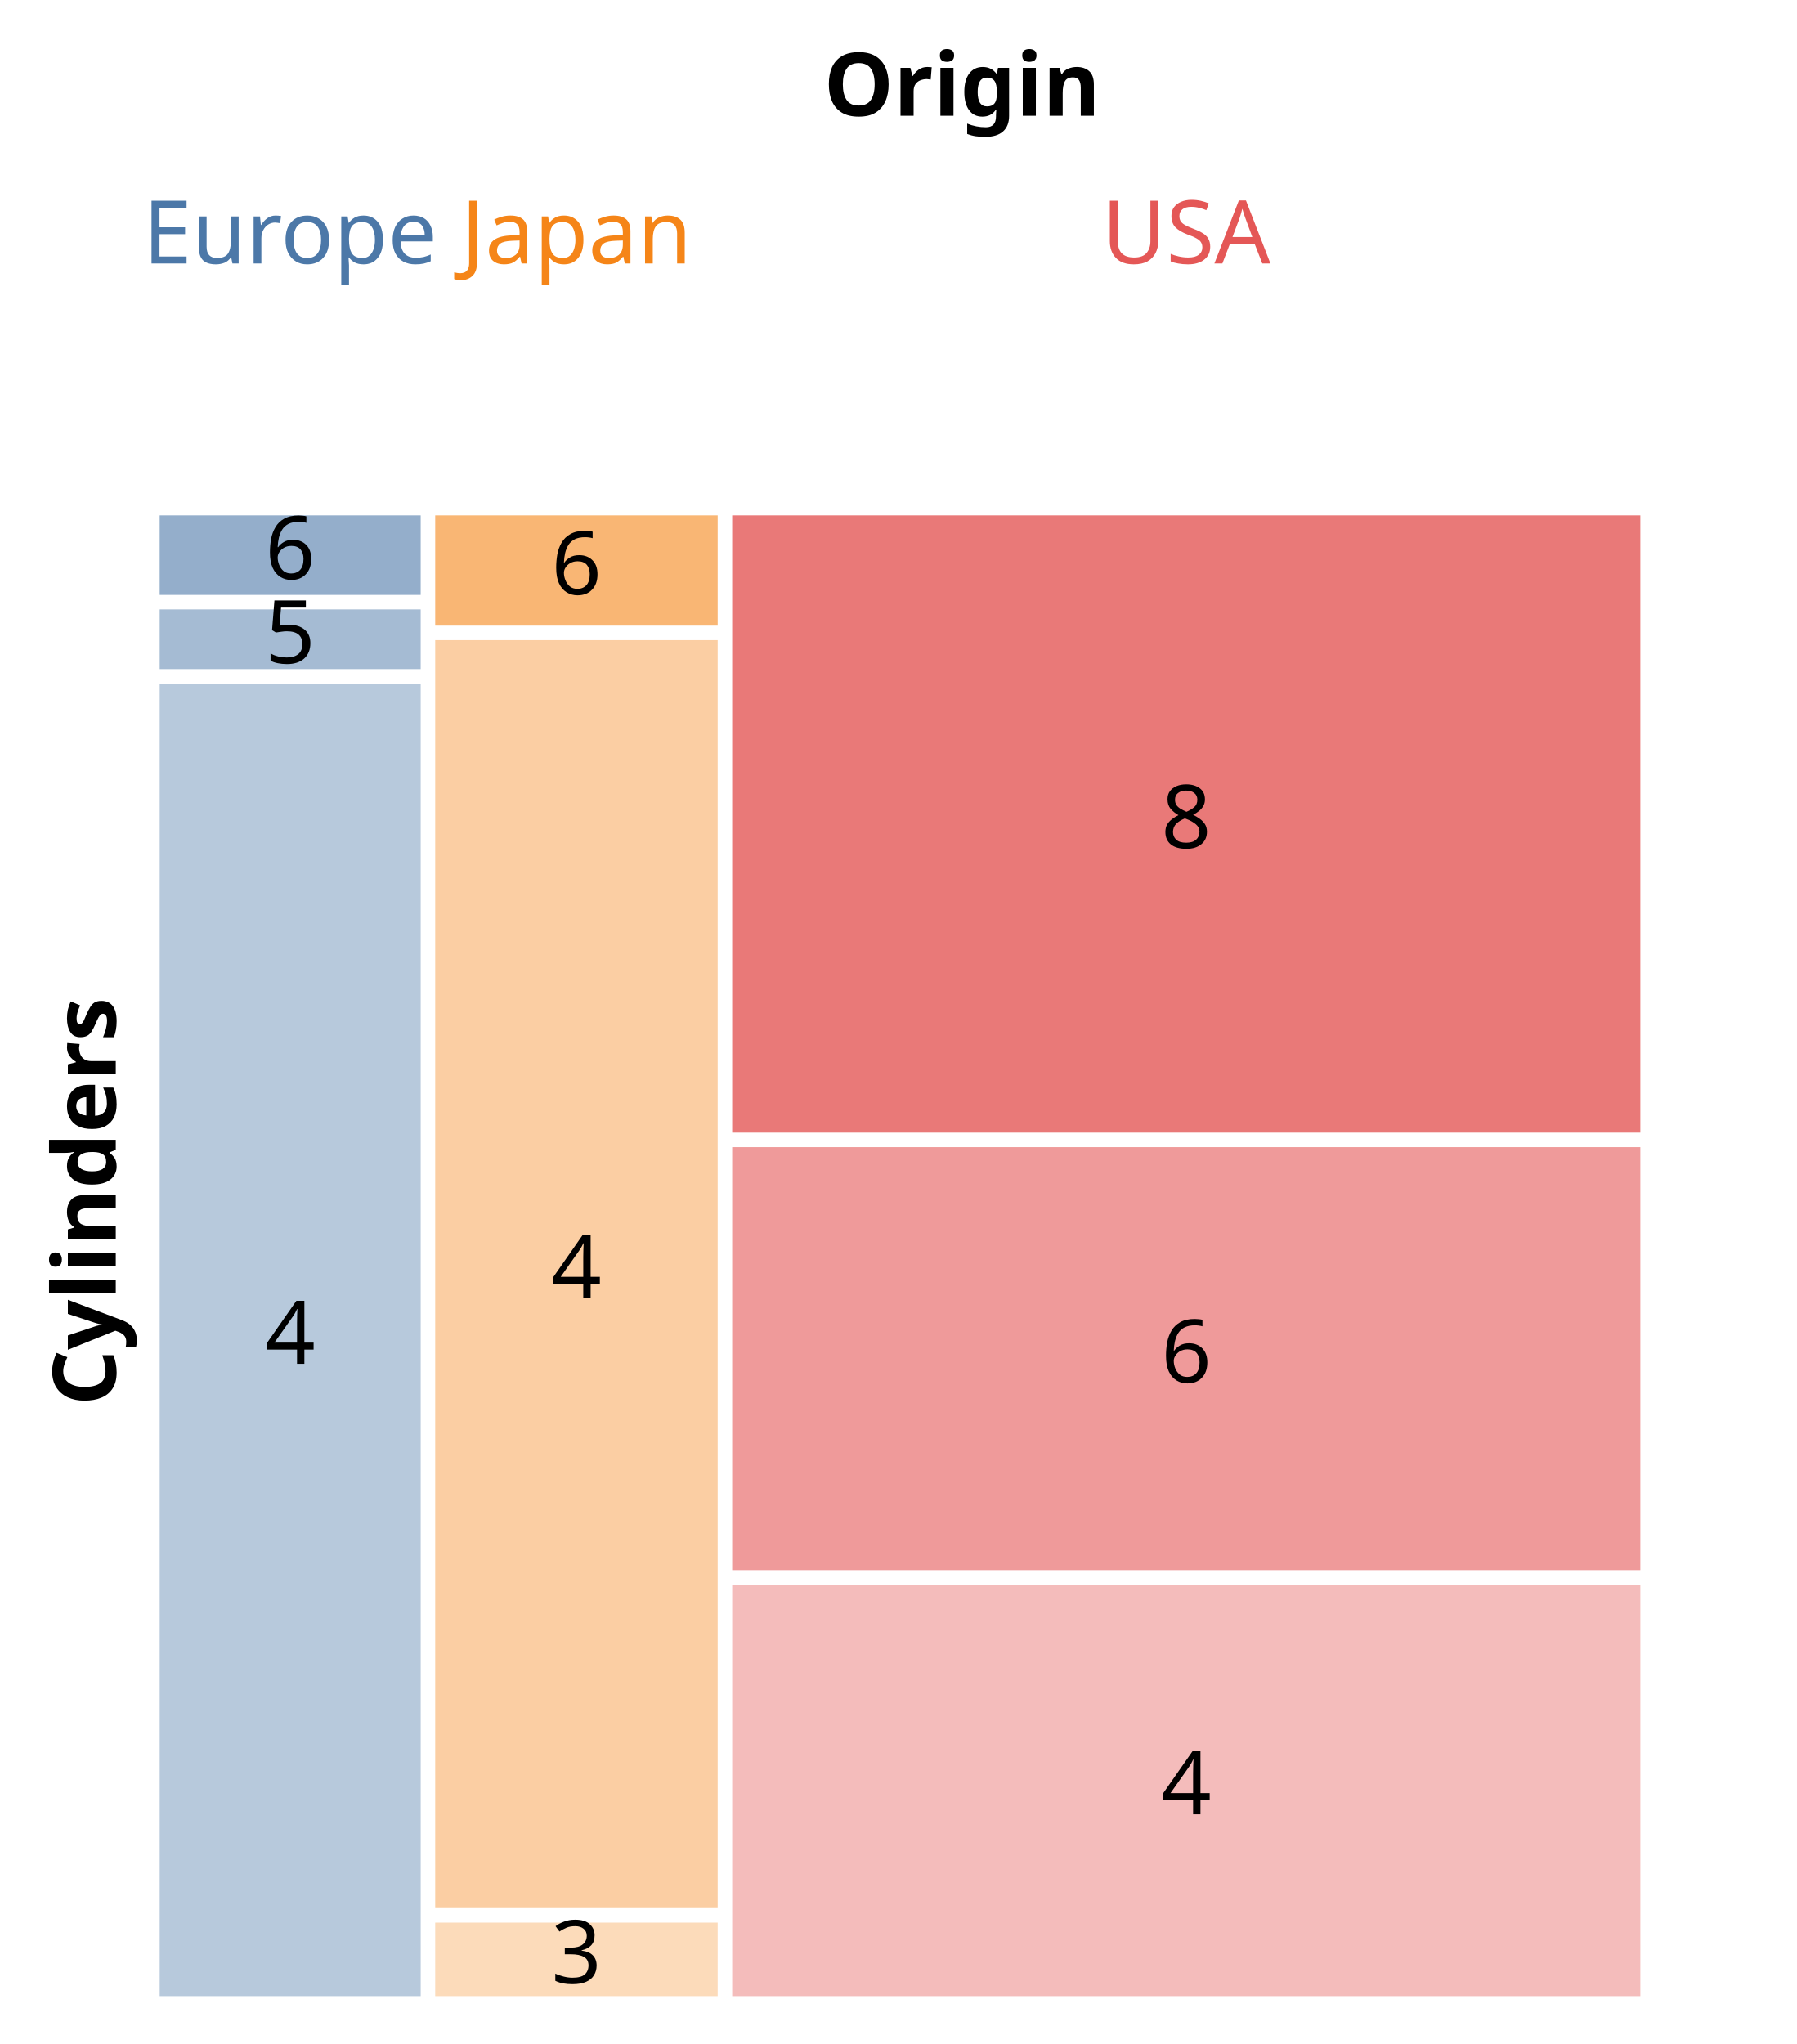
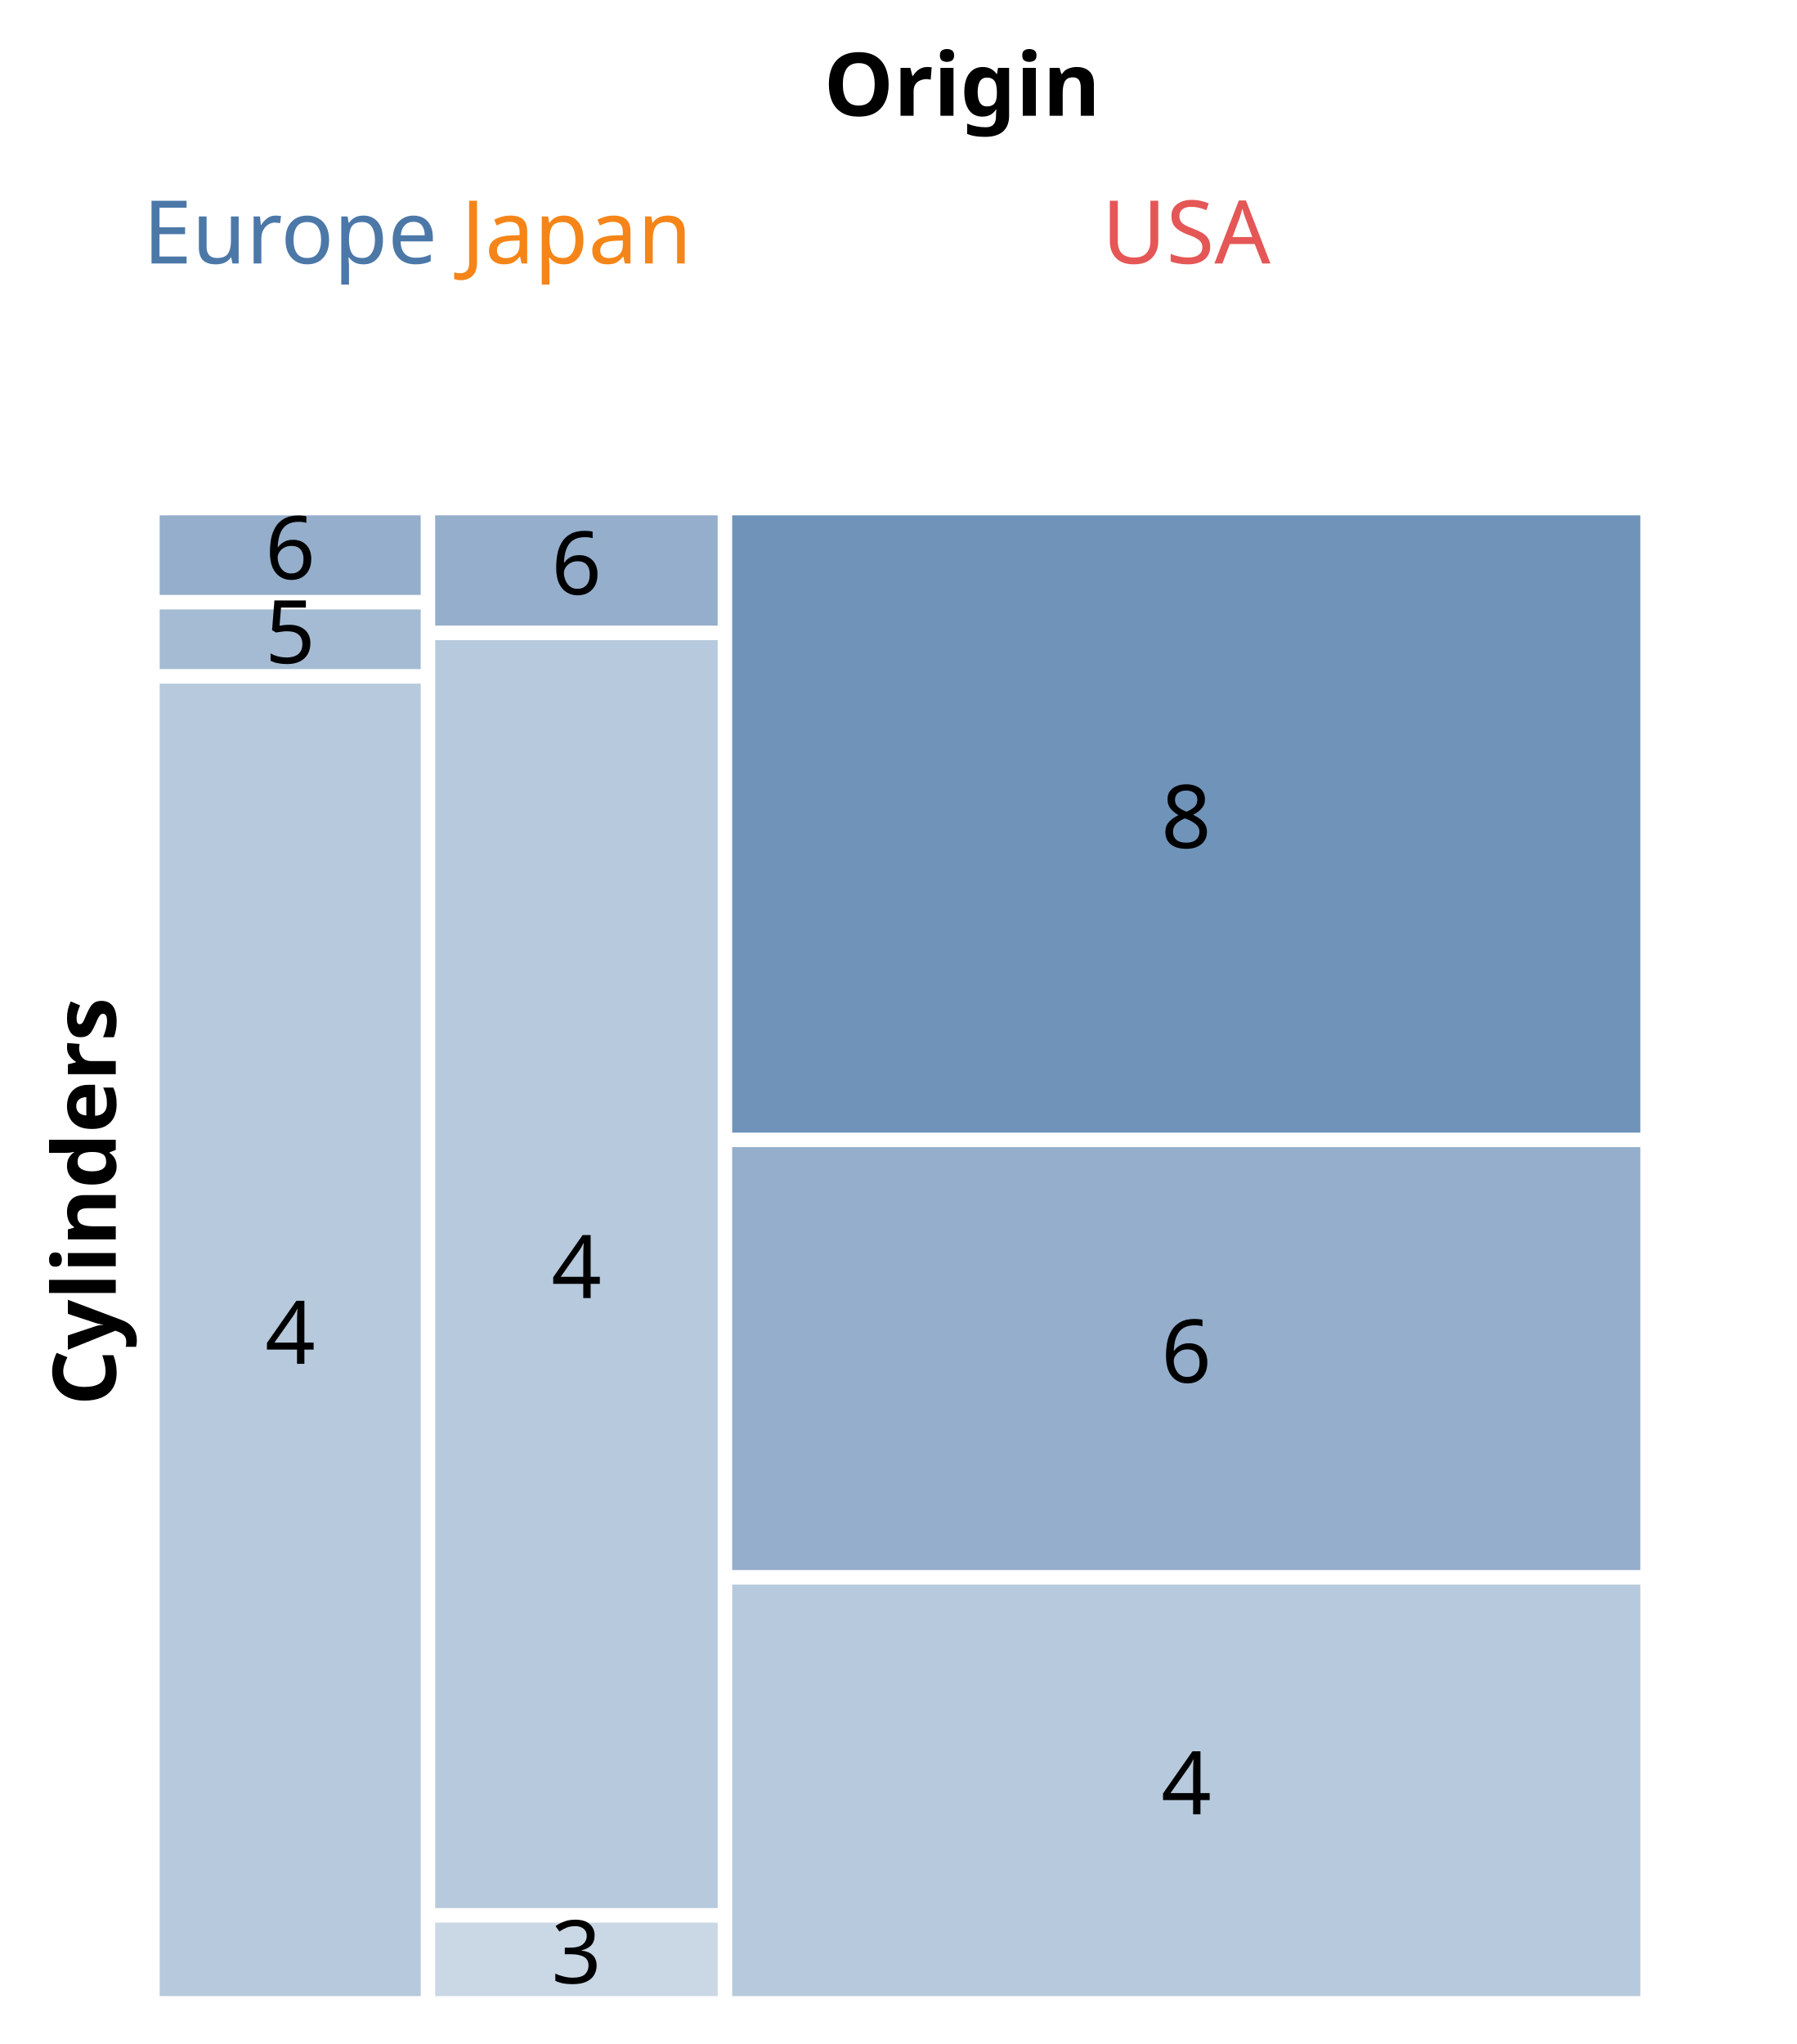
<svg xmlns="http://www.w3.org/2000/svg" class="marks" width="225" height="256" viewBox="0 0 225 256" version="1.1">
  <g transform="translate(20,20)">
    <g class="mark-group role-frame root">
      <g transform="translate(0,0)">
        <path class="background" d="M0,0h200v0h-200Z" style="fill: none;" />
        <g>
          <g class="mark-group role-scope concat_0_group">
            <g transform="translate(0,0)">
              <path class="background" d="M0,0h200v20h-200Z" style="fill: none; stroke: ;" />
              <g>
                <g class="mark-text role-mark concat_0_marks">
                  <text text-anchor="middle" transform="translate(128.5804,13)" style="font-family: sans-serif; font-size: 11px; fill: #e45756;">USA</text>
                  <text text-anchor="middle" transform="translate(16.34572,13)" style="font-family: sans-serif; font-size: 11px; fill: #4c78a8;">Europe</text>
                  <text text-anchor="middle" transform="translate(52.19884,13)" style="font-family: sans-serif; font-size: 11px; fill: #f58518;">Japan</text>
                </g>
                <g class="mark-group role-axis">
                  <g transform="translate(0.5,0.5)">
                    <path class="background" d="M0,0h0v0h0Z" style="pointer-events: none; fill: none;" />
                    <g>
                      <g class="mark-text role-axis-title" style="pointer-events: none;">
                        <text text-anchor="middle" transform="translate(100,-6)" style="font-family: sans-serif; font-size: 11px; font-weight: bold; fill: #000; opacity: 1;">Origin</text>
                      </g>
                    </g>
                  </g>
                </g>
              </g>
            </g>
          </g>
          <g class="mark-group role-scope concat_1_group">
            <g transform="translate(0,30)">
              <path class="background" d="M0,0h200v200h-200Z" style="fill: none; stroke: ;" />
              <g>
                <g class="mark-rect role-mark concat_1_layer_0_marks">
-                   <path d="M71.706,14.545h113.748v77.309h-113.748Z" style="fill: #e45756; opacity: 0.8;" />
+                   <path d="M71.706,14.545h113.748v77.309h-113.748Z" style="fill: #4c78a8; opacity: 0.8;" />
                  <path d="M0,35.616h32.691v164.384h-32.691Z" style="fill: #4c78a8; opacity: 0.4;" />
-                   <path d="M34.51,30.173h35.378v158.803h-35.378Z" style="fill: #f58518; opacity: 0.4;" />
-                   <path d="M71.706,93.672h113.748v52.971h-113.748Z" style="fill: #e45756; opacity: 0.6;" />
-                   <path d="M71.706,148.461h113.748v51.539h-113.748Z" style="fill: #e45756; opacity: 0.4;" />
-                   <path d="M34.51,190.794h35.378v9.206h-35.378Z" style="fill: #f58518; opacity: 0.3;" />
-                   <path d="M34.51,14.545h35.378v13.809h-35.378Z" style="fill: #f58518; opacity: 0.6;" />
+                   <path d="M34.51,30.173h35.378v158.803h-35.378Z" style="fill: #4c78a8; opacity: 0.4;" />
+                   <path d="M71.706,93.672h113.748v52.971h-113.748Z" style="fill: #4c78a8; opacity: 0.6;" />
+                   <path d="M71.706,148.461h113.748v51.539h-113.748Z" style="fill: #4c78a8; opacity: 0.4;" />
+                   <path d="M34.51,190.794h35.378v9.206h-35.378Z" style="fill: #4c78a8; opacity: 0.3;" />
+                   <path d="M34.51,14.545h35.378v13.809h-35.378Z" style="fill: #4c78a8; opacity: 0.6;" />
                  <path d="M0,14.545h32.691v9.963h-32.691Z" style="fill: #4c78a8; opacity: 0.6;" />
                  <path d="M0,26.326h32.691v7.472h-32.691Z" style="fill: #4c78a8; opacity: 0.5;" />
                </g>
                <g class="mark-text role-mark concat_1_layer_1_marks">
                  <text text-anchor="middle" transform="translate(128.5804,56.19971)" style="font-family: sans-serif; font-size: 11px; fill: black;">8</text>
                  <text text-anchor="middle" transform="translate(16.34572,120.8082)" style="font-family: sans-serif; font-size: 11px; fill: black;">4</text>
                  <text text-anchor="middle" transform="translate(52.19884,112.5742)" style="font-family: sans-serif; font-size: 11px; fill: black;">4</text>
                  <text text-anchor="middle" transform="translate(128.5804,123.1575)" style="font-family: sans-serif; font-size: 11px; fill: black;">6</text>
                  <text text-anchor="middle" transform="translate(128.5804,177.2305)" style="font-family: sans-serif; font-size: 11px; fill: black;">4</text>
                  <text text-anchor="middle" transform="translate(52.19884,198.397)" style="font-family: sans-serif; font-size: 11px; fill: black;">3</text>
                  <text text-anchor="middle" transform="translate(52.19884,24.44994)" style="font-family: sans-serif; font-size: 11px; fill: black;">6</text>
                  <text text-anchor="middle" transform="translate(16.34572,22.52677)" style="font-family: sans-serif; font-size: 11px; fill: black;">6</text>
                  <text text-anchor="middle" transform="translate(16.34572,33.06227)" style="font-family: sans-serif; font-size: 11px; fill: black;">5</text>
                </g>
                <g class="mark-group role-axis">
                  <g transform="translate(0.5,0.5)">
                    <path class="background" d="M0,0h0v0h0Z" style="pointer-events: none; fill: none;" />
                    <g>
                      <g class="mark-text role-axis-title" style="pointer-events: none;">
                        <text text-anchor="middle" transform="translate(-4,100) rotate(-90) translate(0,-2)" style="font-family: sans-serif; font-size: 11px; font-weight: bold; fill: #000; opacity: 1;">Cylinders</text>
                      </g>
                    </g>
                  </g>
                </g>
              </g>
            </g>
          </g>
        </g>
      </g>
    </g>
  </g>
</svg>
